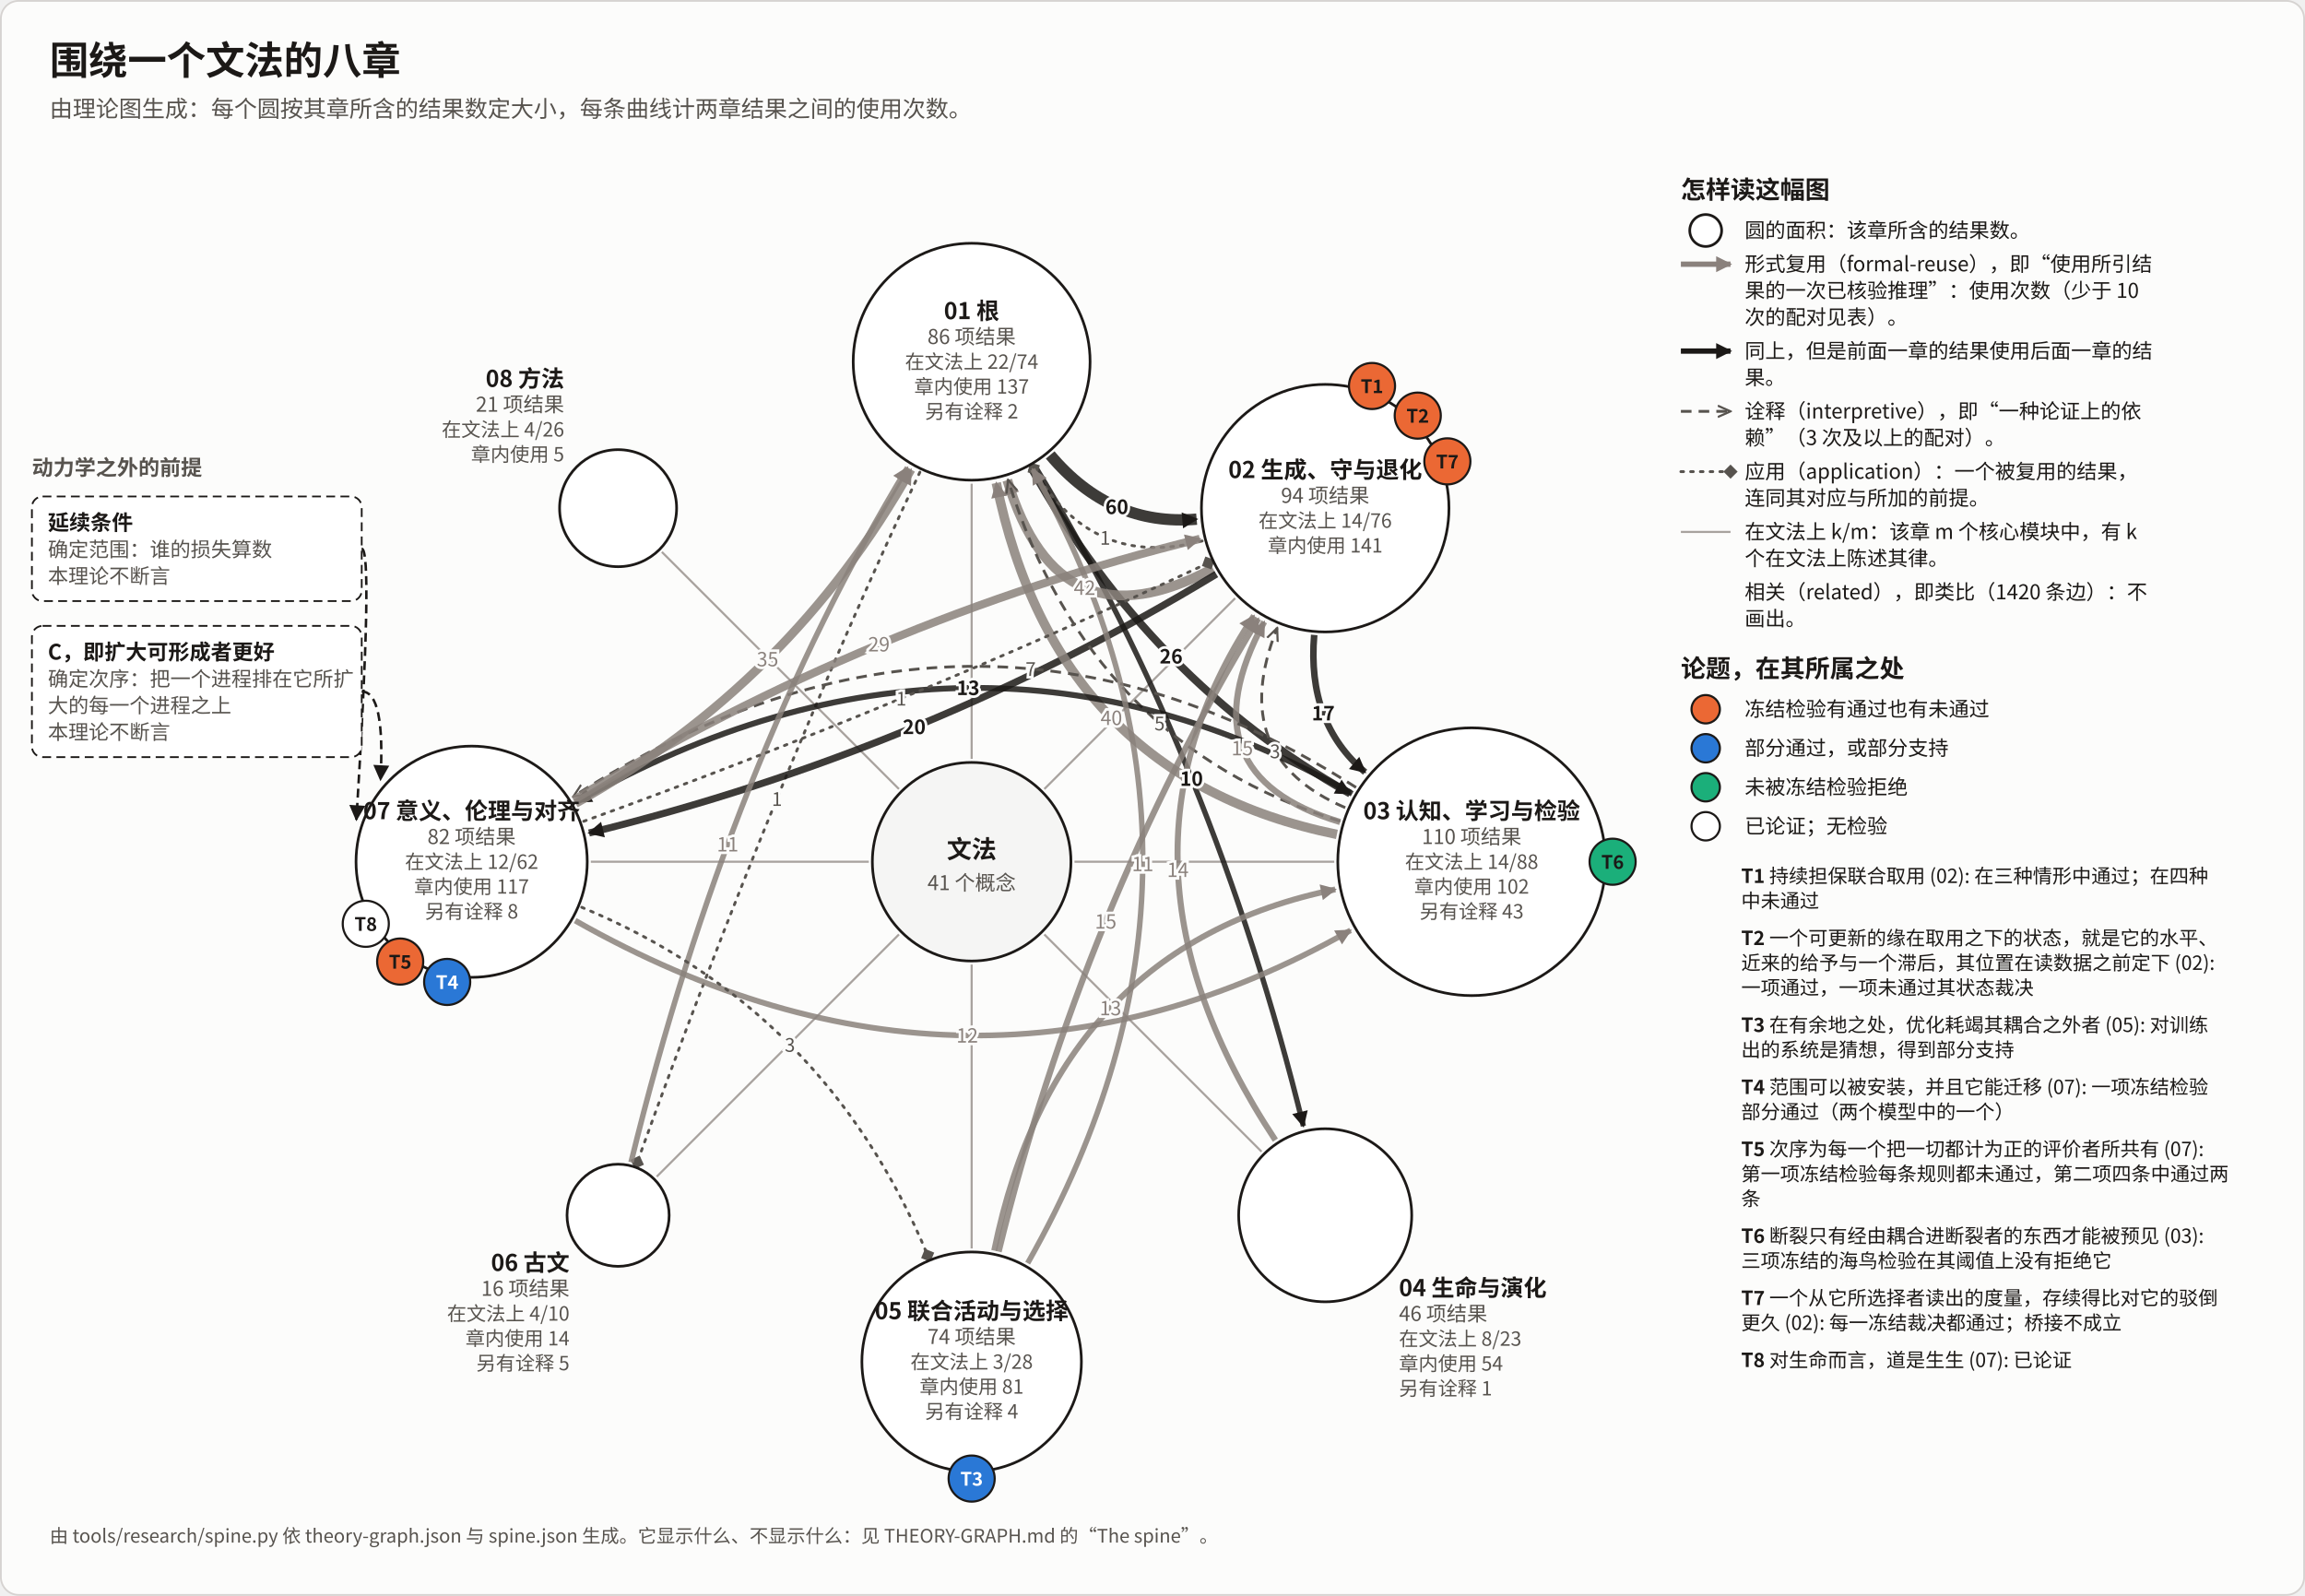
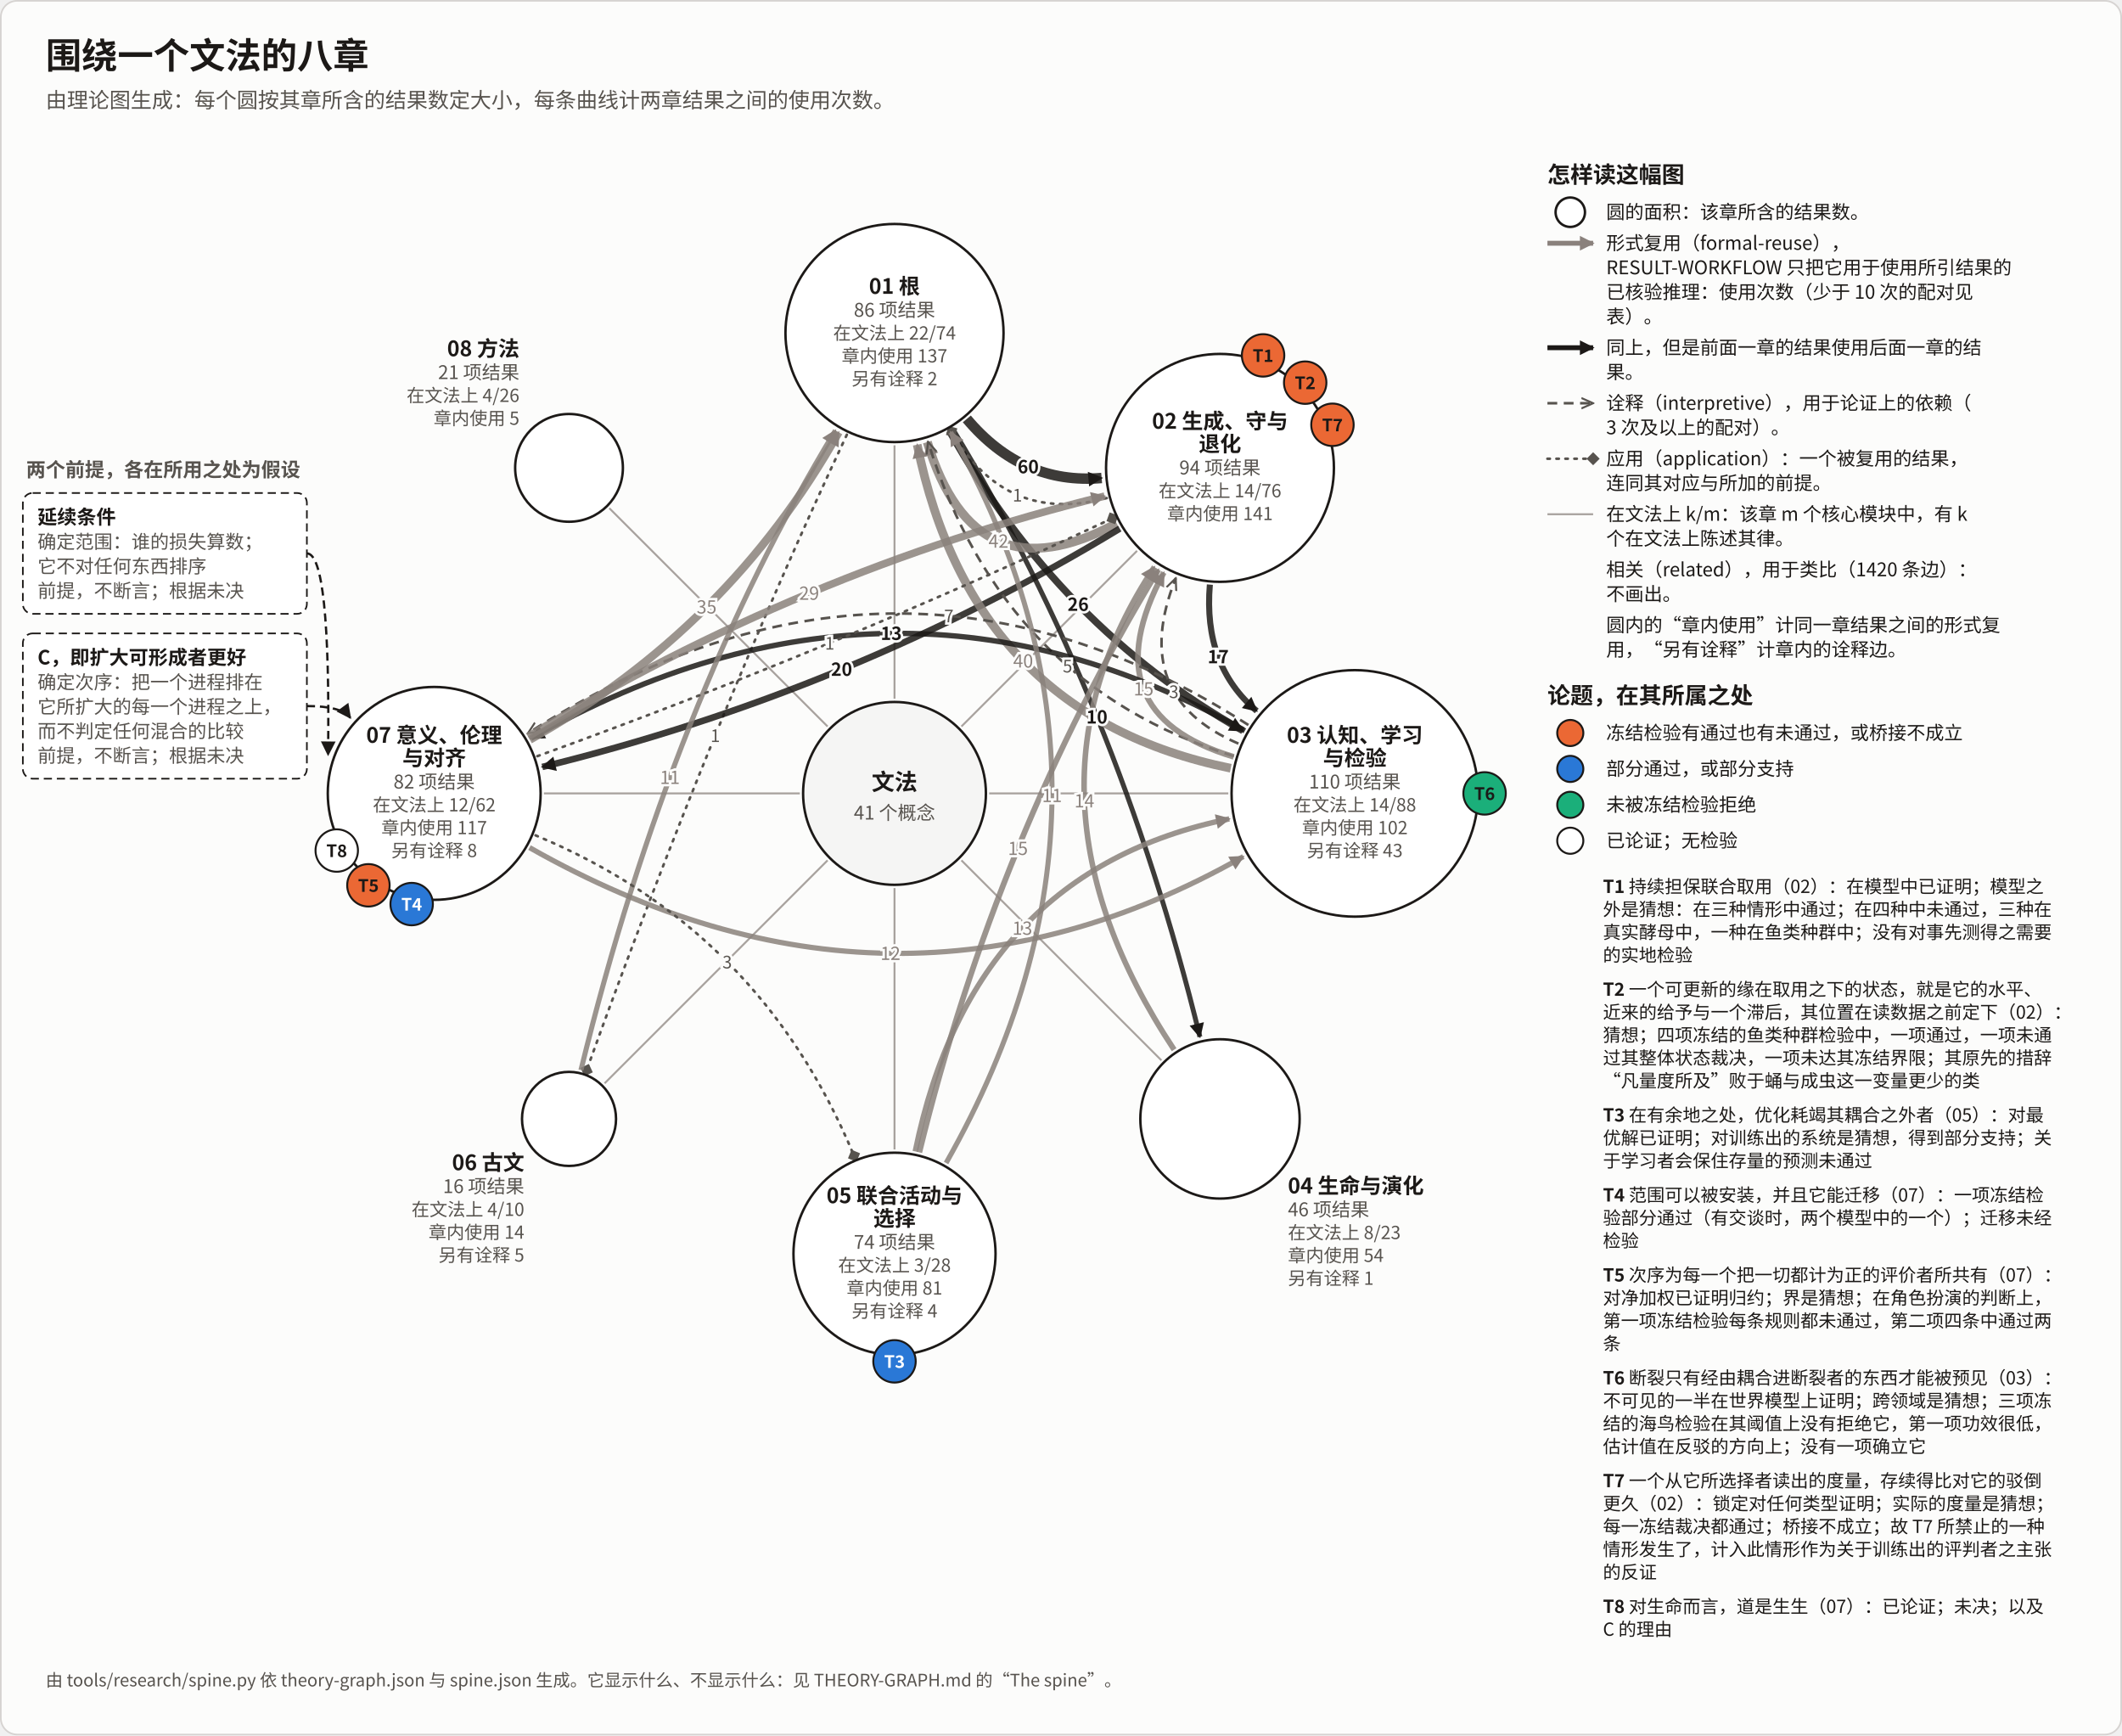
- <svg xmlns="http://www.w3.org/2000/svg" viewBox="0 0 1300 900" width="1300" height="900" role="img" aria-labelledby="spine-title spine-desc" font-family="'PingFang SC', 'Hiragino Sans GB', 'Noto Sans CJK SC', 'Microsoft YaHei', sans-serif">
+ <svg xmlns="http://www.w3.org/2000/svg" viewBox="0 0 1300 1063" width="1300" height="1063" role="img" aria-labelledby="spine-title spine-desc" font-family="'PingFang SC', 'Hiragino Sans GB', 'Noto Sans CJK SC', 'Microsoft YaHei', sans-serif">
  <defs>
    <marker id="fwd" viewBox="0 0 10 10" refX="9" refY="5" markerWidth="9" markerHeight="9" markerUnits="userSpaceOnUse" orient="auto">
      <path d="M0,0 L10,5 L0,10 z" fill="#8a817c" />
    </marker>
    <marker id="back" viewBox="0 0 10 10" refX="9" refY="5" markerWidth="9" markerHeight="9" markerUnits="userSpaceOnUse" orient="auto">
      <path d="M0,0 L10,5 L0,10 z" fill="#1c1917" />
    </marker>
    <marker id="thin" viewBox="0 0 10 10" refX="9" refY="5" markerWidth="8" markerHeight="8" markerUnits="userSpaceOnUse" orient="auto">
      <path d="M0,1 L9,5 L0,9" fill="none" stroke="#57534e" stroke-width="1.5" />
    </marker>
    <marker id="diamond" viewBox="0 0 10 10" refX="5" refY="5" markerWidth="8" markerHeight="8" markerUnits="userSpaceOnUse" orient="auto">
      <path d="M5,0 L10,5 L5,10 L0,5 z" fill="#57534e" />
    </marker>
  </defs>
-   <rect x="0.5" y="0.5" width="1299" height="899" rx="10" fill="#fcfcfb" stroke="#d6d3d1" />
+   <rect x="0.5" y="0.5" width="1299" height="1062" rx="10" fill="#fcfcfb" stroke="#d6d3d1" />
  <text x="28" y="42" font-size="22" font-weight="bold" text-anchor="start" fill="#1c1917">围绕一个文法的八章</text>
  <text x="28" y="66" font-size="13" text-anchor="start" fill="#57534e">由理论图生成：每个圆按其章所含的结果数定大小，每条曲线计两章结果之间的使用次数。</text>
  <line x1="548" y1="272.8" x2="548" y2="428" stroke="#a8a29e" stroke-width="1.2" />
  <line x1="696.6" y1="337.4" x2="589" y2="445" stroke="#a8a29e" stroke-width="1.2" />
  <line x1="752.5" y1="486" x2="606" y2="486" stroke="#a8a29e" stroke-width="1.2" />
  <line x1="711.5" y1="649.5" x2="589" y2="527" stroke="#a8a29e" stroke-width="1.2" />
  <line x1="548" y1="704.1" x2="548" y2="544" stroke="#a8a29e" stroke-width="1.2" />
  <line x1="370.4" y1="663.6" x2="507" y2="527" stroke="#a8a29e" stroke-width="1.2" />
  <line x1="333.2" y1="486" x2="490" y2="486" stroke="#a8a29e" stroke-width="1.2" />
  <line x1="373.3" y1="311.3" x2="507" y2="445" stroke="#a8a29e" stroke-width="1.2" />
  <circle cx="548" cy="486" r="56" fill="#f5f5f4" stroke="#1c1917" stroke-width="1.5" />
  <text x="548" y="484" font-size="14" font-weight="bold" text-anchor="middle" fill="#1c1917">文法</text>
  <text x="548" y="502" font-size="11.5" text-anchor="middle" fill="#57534e">41 个概念</text>
  <path d="M592.3,256.6 Q626.3,297 674.9,292.8" fill="none" stroke="#1c1917" stroke-opacity="0.85" stroke-width="6.4" marker-end="url(#back)" />
  <path d="M581.7,264 Q649.4,384.6 761.5,447.6" fill="none" stroke="#1c1917" stroke-opacity="0.85" stroke-width="4.4" marker-end="url(#back)" />
  <path d="M583.7,262.8 Q684.7,429.4 735.1,635.1" fill="none" stroke="#1c1917" stroke-opacity="0.85" stroke-width="3" marker-end="url(#back)" />
  <path d="M518.8,266.3 Q437.2,440.1 359.4,655.5" fill="none" stroke="#57534e" stroke-width="1.6" stroke-dasharray="1.5 4" stroke-linecap="round" marker-end="url(#diamond)" />
  <path d="M684.1,320.6 Q597.2,367.3 568.1,270.8" fill="none" stroke="#8a817c" stroke-opacity="0.85" stroke-width="5.5" marker-end="url(#fwd)" />
  <path d="M678,305.1 Q616.1,321.6 583,264.4" fill="none" stroke="#57534e" stroke-width="1.6" stroke-dasharray="1.5 4" stroke-linecap="round" marker-end="url(#diamond)" />
  <path d="M741.2,358.1 Q737,407.7 769.9,435.5" fill="none" stroke="#1c1917" stroke-opacity="0.85" stroke-width="3.7" marker-end="url(#back)" />
  <path d="M686,323.8 Q522,423.3 332.2,469.8" fill="none" stroke="#1c1917" stroke-opacity="0.85" stroke-width="4" marker-end="url(#back)" />
  <path d="M754,470.6 Q595.7,438.3 561.9,272.4" fill="none" stroke="#8a817c" stroke-opacity="0.85" stroke-width="5.3" marker-end="url(#fwd)" />
  <path d="M755.9,463.2 Q614.5,419.5 568.6,270.7" fill="none" stroke="#57534e" stroke-width="1.6" stroke-dasharray="6 4" marker-end="url(#thin)" />
  <path d="M755.8,463.6 Q666.7,436.8 713,350.7" fill="none" stroke="#8a817c" stroke-opacity="0.85" stroke-width="3.5" marker-end="url(#fwd)" />
  <path d="M758.7,455.5 Q691.3,426.6 720.3,354.2" fill="none" stroke="#57534e" stroke-width="1.6" stroke-dasharray="6 4" marker-end="url(#thin)" />
  <path d="M762.6,447.7 Q548,326 325.3,452.3" fill="none" stroke="#1c1917" stroke-opacity="0.85" stroke-width="3.3" marker-end="url(#back)" />
  <path d="M764.8,444.1 Q548,305 323.4,449.2" fill="none" stroke="#57534e" stroke-width="1.6" stroke-dasharray="6 4" marker-end="url(#thin)" />
  <path d="M719.3,643 Q615.4,486 707.2,347.3" fill="none" stroke="#8a817c" stroke-opacity="0.85" stroke-width="3.4" marker-end="url(#fwd)" />
  <path d="M579.6,712.4 Q708,486 582.4,264.7" fill="none" stroke="#8a817c" stroke-opacity="0.85" stroke-width="3.1" marker-end="url(#fwd)" />
  <path d="M563.2,705.9 Q610.7,512 709.7,348.9" fill="none" stroke="#8a817c" stroke-opacity="0.85" stroke-width="3.5" marker-end="url(#fwd)" />
  <path d="M560.7,705.3 Q595.7,533.7 753.1,501.6" fill="none" stroke="#8a817c" stroke-opacity="0.85" stroke-width="3.3" marker-end="url(#fwd)" />
  <path d="M355.9,655.5 Q411.3,429.4 511.8,263.7" fill="none" stroke="#8a817c" stroke-opacity="0.85" stroke-width="3.1" marker-end="url(#fwd)" />
  <path d="M324.6,453.1 Q446.6,384.6 513.8,264.8" fill="none" stroke="#8a817c" stroke-opacity="0.85" stroke-width="5" marker-end="url(#fwd)" />
  <path d="M323.5,451.2 Q491.4,349.3 676.7,303.9" fill="none" stroke="#8a817c" stroke-opacity="0.85" stroke-width="4.6" marker-end="url(#fwd)" />
  <path d="M329.2,463.2 Q511.3,397.4 681.5,317.5" fill="none" stroke="#57534e" stroke-width="1.6" stroke-dasharray="1.5 4" stroke-linecap="round" marker-end="url(#diamond)" />
  <path d="M324.4,519.2 Q548,646 761.7,524.7" fill="none" stroke="#8a817c" stroke-opacity="0.85" stroke-width="3.2" marker-end="url(#fwd)" />
  <path d="M328.1,511.7 Q465.4,568.6 523.2,708" fill="none" stroke="#57534e" stroke-width="1.6" stroke-dasharray="1.5 4" stroke-linecap="round" marker-end="url(#diamond)" />
  <circle cx="548" cy="204" r="66.8" fill="#ffffff" stroke="#1c1917" stroke-width="1.5" />
  <text x="548" y="180" font-size="13" font-weight="bold" text-anchor="middle" fill="#1c1917">01 根</text>
  <text x="548" y="194" font-size="11.5" text-anchor="middle" fill="#57534e">86 项结果</text>
  <text x="548" y="208" font-size="11" text-anchor="middle" fill="#57534e">在文法上 22/74</text>
  <text x="548" y="222" font-size="11" text-anchor="middle" fill="#57534e">章内使用 137</text>
  <text x="548" y="236" font-size="11" text-anchor="middle" fill="#57534e">另有诠释 2</text>
  <circle cx="747.4" cy="286.6" r="69.8" fill="#ffffff" stroke="#1c1917" stroke-width="1.5" />
-   <text x="747.4" y="269.6" font-size="13" font-weight="bold" text-anchor="middle" fill="#1c1917">02 生成、守与退化</text>
-   <text x="747.4" y="283.6" font-size="11.5" text-anchor="middle" fill="#57534e">94 项结果</text>
-   <text x="747.4" y="297.6" font-size="11" text-anchor="middle" fill="#57534e">在文法上 14/76</text>
-   <text x="747.4" y="311.6" font-size="11" text-anchor="middle" fill="#57534e">章内使用 141</text>
+   <text x="747.4" y="262.6" font-size="13" font-weight="bold" text-anchor="middle" fill="#1c1917">02 生成、守与</text>
+   <text x="747.4" y="276.6" font-size="13" font-weight="bold" text-anchor="middle" fill="#1c1917">退化</text>
+   <text x="747.4" y="290.6" font-size="11.5" text-anchor="middle" fill="#57534e">94 项结果</text>
+   <text x="747.4" y="304.6" font-size="11" text-anchor="middle" fill="#57534e">在文法上 14/76</text>
+   <text x="747.4" y="318.6" font-size="11" text-anchor="middle" fill="#57534e">章内使用 141</text>
  <circle cx="830" cy="486" r="75.5" fill="#ffffff" stroke="#1c1917" stroke-width="1.5" />
-   <text x="830" y="462" font-size="13" font-weight="bold" text-anchor="middle" fill="#1c1917">03 认知、学习与检验</text>
-   <text x="830" y="476" font-size="11.5" text-anchor="middle" fill="#57534e">110 项结果</text>
-   <text x="830" y="490" font-size="11" text-anchor="middle" fill="#57534e">在文法上 14/88</text>
-   <text x="830" y="504" font-size="11" text-anchor="middle" fill="#57534e">章内使用 102</text>
-   <text x="830" y="518" font-size="11" text-anchor="middle" fill="#57534e">另有诠释 43</text>
+   <text x="830" y="455" font-size="13" font-weight="bold" text-anchor="middle" fill="#1c1917">03 认知、学习</text>
+   <text x="830" y="469" font-size="13" font-weight="bold" text-anchor="middle" fill="#1c1917">与检验</text>
+   <text x="830" y="483" font-size="11.5" text-anchor="middle" fill="#57534e">110 项结果</text>
+   <text x="830" y="497" font-size="11" text-anchor="middle" fill="#57534e">在文法上 14/88</text>
+   <text x="830" y="511" font-size="11" text-anchor="middle" fill="#57534e">章内使用 102</text>
+   <text x="830" y="525" font-size="11" text-anchor="middle" fill="#57534e">另有诠释 43</text>
  <circle cx="747.4" cy="685.4" r="48.8" fill="#ffffff" stroke="#1c1917" stroke-width="1.5" />
  <text x="789" y="731" font-size="13" font-weight="bold" text-anchor="start" fill="#1c1917" stroke="#fcfcfb" stroke-width="3" paint-order="stroke">04 生命与演化</text>
  <text x="789" y="745" font-size="11.5" text-anchor="start" fill="#57534e" stroke="#fcfcfb" stroke-width="3" paint-order="stroke">46 项结果</text>
  <text x="789" y="759" font-size="11" text-anchor="start" fill="#57534e" stroke="#fcfcfb" stroke-width="3" paint-order="stroke">在文法上 8/23</text>
  <text x="789" y="773" font-size="11" text-anchor="start" fill="#57534e" stroke="#fcfcfb" stroke-width="3" paint-order="stroke">章内使用 54</text>
  <text x="789" y="787" font-size="11" text-anchor="start" fill="#57534e" stroke="#fcfcfb" stroke-width="3" paint-order="stroke">另有诠释 1</text>
  <circle cx="548" cy="768" r="61.9" fill="#ffffff" stroke="#1c1917" stroke-width="1.5" />
-   <text x="548" y="744" font-size="13" font-weight="bold" text-anchor="middle" fill="#1c1917">05 联合活动与选择</text>
-   <text x="548" y="758" font-size="11.5" text-anchor="middle" fill="#57534e">74 项结果</text>
-   <text x="548" y="772" font-size="11" text-anchor="middle" fill="#57534e">在文法上 3/28</text>
-   <text x="548" y="786" font-size="11" text-anchor="middle" fill="#57534e">章内使用 81</text>
-   <text x="548" y="800" font-size="11" text-anchor="middle" fill="#57534e">另有诠释 4</text>
+   <text x="548" y="737" font-size="13" font-weight="bold" text-anchor="middle" fill="#1c1917">05 联合活动与</text>
+   <text x="548" y="751" font-size="13" font-weight="bold" text-anchor="middle" fill="#1c1917">选择</text>
+   <text x="548" y="765" font-size="11.5" text-anchor="middle" fill="#57534e">74 项结果</text>
+   <text x="548" y="779" font-size="11" text-anchor="middle" fill="#57534e">在文法上 3/28</text>
+   <text x="548" y="793" font-size="11" text-anchor="middle" fill="#57534e">章内使用 81</text>
+   <text x="548" y="807" font-size="11" text-anchor="middle" fill="#57534e">另有诠释 4</text>
  <circle cx="348.6" cy="685.4" r="28.8" fill="#ffffff" stroke="#1c1917" stroke-width="1.5" />
  <text x="321.2" y="716.8" font-size="13" font-weight="bold" text-anchor="end" fill="#1c1917" stroke="#fcfcfb" stroke-width="3" paint-order="stroke">06 古文</text>
  <text x="321.2" y="730.8" font-size="11.5" text-anchor="end" fill="#57534e" stroke="#fcfcfb" stroke-width="3" paint-order="stroke">16 项结果</text>
  <text x="321.2" y="744.8" font-size="11" text-anchor="end" fill="#57534e" stroke="#fcfcfb" stroke-width="3" paint-order="stroke">在文法上 4/10</text>
  <text x="321.2" y="758.8" font-size="11" text-anchor="end" fill="#57534e" stroke="#fcfcfb" stroke-width="3" paint-order="stroke">章内使用 14</text>
  <text x="321.2" y="772.8" font-size="11" text-anchor="end" fill="#57534e" stroke="#fcfcfb" stroke-width="3" paint-order="stroke">另有诠释 5</text>
  <circle cx="266" cy="486" r="65.2" fill="#ffffff" stroke="#1c1917" stroke-width="1.5" />
-   <text x="266" y="462" font-size="13" font-weight="bold" text-anchor="middle" fill="#1c1917">07 意义、伦理与对齐</text>
-   <text x="266" y="476" font-size="11.5" text-anchor="middle" fill="#57534e">82 项结果</text>
-   <text x="266" y="490" font-size="11" text-anchor="middle" fill="#57534e">在文法上 12/62</text>
-   <text x="266" y="504" font-size="11" text-anchor="middle" fill="#57534e">章内使用 117</text>
-   <text x="266" y="518" font-size="11" text-anchor="middle" fill="#57534e">另有诠释 8</text>
+   <text x="266" y="455" font-size="13" font-weight="bold" text-anchor="middle" fill="#1c1917">07 意义、伦理</text>
+   <text x="266" y="469" font-size="13" font-weight="bold" text-anchor="middle" fill="#1c1917">与对齐</text>
+   <text x="266" y="483" font-size="11.5" text-anchor="middle" fill="#57534e">82 项结果</text>
+   <text x="266" y="497" font-size="11" text-anchor="middle" fill="#57534e">在文法上 12/62</text>
+   <text x="266" y="511" font-size="11" text-anchor="middle" fill="#57534e">章内使用 117</text>
+   <text x="266" y="525" font-size="11" text-anchor="middle" fill="#57534e">另有诠释 8</text>
  <circle cx="348.6" cy="286.6" r="33" fill="#ffffff" stroke="#1c1917" stroke-width="1.5" />
  <text x="318.2" y="218.2" font-size="13" font-weight="bold" text-anchor="end" fill="#1c1917" stroke="#fcfcfb" stroke-width="3" paint-order="stroke">08 方法</text>
  <text x="318.2" y="232.2" font-size="11.5" text-anchor="end" fill="#57534e" stroke="#fcfcfb" stroke-width="3" paint-order="stroke">21 项结果</text>
  <text x="318.2" y="246.2" font-size="11" text-anchor="end" fill="#57534e" stroke="#fcfcfb" stroke-width="3" paint-order="stroke">在文法上 4/26</text>
  <text x="318.2" y="260.2" font-size="11" text-anchor="end" fill="#57534e" stroke="#fcfcfb" stroke-width="3" paint-order="stroke">章内使用 5</text>
  <text x="629.9" y="289.9" font-size="11" font-weight="bold" text-anchor="middle" fill="#1c1917" stroke="#fcfcfb" stroke-width="3" paint-order="stroke">60</text>
  <text x="660.5" y="374.2" font-size="11" font-weight="bold" text-anchor="middle" fill="#1c1917" stroke="#fcfcfb" stroke-width="3" paint-order="stroke">26</text>
  <text x="672" y="443.2" font-size="11" font-weight="bold" text-anchor="middle" fill="#1c1917" stroke="#fcfcfb" stroke-width="3" paint-order="stroke">10</text>
  <text x="438.2" y="454.5" font-size="10.5" text-anchor="middle" fill="#57534e" stroke="#fcfcfb" stroke-width="3" paint-order="stroke">1</text>
  <text x="611.7" y="335.5" font-size="11" text-anchor="middle" fill="#8a817c" stroke="#fcfcfb" stroke-width="3" paint-order="stroke">42</text>
  <text x="623.3" y="307.2" font-size="10.5" text-anchor="middle" fill="#57534e" stroke="#fcfcfb" stroke-width="3" paint-order="stroke">1</text>
  <text x="746.3" y="406.3" font-size="11" font-weight="bold" text-anchor="middle" fill="#1c1917" stroke="#fcfcfb" stroke-width="3" paint-order="stroke">17</text>
  <text x="515.6" y="414" font-size="11" font-weight="bold" text-anchor="middle" fill="#1c1917" stroke="#fcfcfb" stroke-width="3" paint-order="stroke">20</text>
  <text x="626.8" y="408.9" font-size="11" text-anchor="middle" fill="#8a817c" stroke="#fcfcfb" stroke-width="3" paint-order="stroke">40</text>
  <text x="654" y="411.9" font-size="10.5" text-anchor="middle" fill="#57534e" stroke="#fcfcfb" stroke-width="3" paint-order="stroke">5</text>
  <text x="700.6" y="426" font-size="11" text-anchor="middle" fill="#8a817c" stroke="#fcfcfb" stroke-width="3" paint-order="stroke">15</text>
  <text x="719.1" y="427.6" font-size="10.5" text-anchor="middle" fill="#57534e" stroke="#fcfcfb" stroke-width="3" paint-order="stroke">3</text>
  <text x="546" y="392" font-size="11" font-weight="bold" text-anchor="middle" fill="#1c1917" stroke="#fcfcfb" stroke-width="3" paint-order="stroke">13</text>
  <text x="581.3" y="381.2" font-size="10.5" text-anchor="middle" fill="#57534e" stroke="#fcfcfb" stroke-width="3" paint-order="stroke">7</text>
  <text x="664.3" y="494.6" font-size="11" text-anchor="middle" fill="#8a817c" stroke="#fcfcfb" stroke-width="3" paint-order="stroke">14</text>
  <text x="644.5" y="491.3" font-size="11" text-anchor="middle" fill="#8a817c" stroke="#fcfcfb" stroke-width="3" paint-order="stroke">11</text>
  <text x="623.6" y="523.7" font-size="11" text-anchor="middle" fill="#8a817c" stroke="#fcfcfb" stroke-width="3" paint-order="stroke">15</text>
  <text x="626.3" y="572.6" font-size="11" text-anchor="middle" fill="#8a817c" stroke="#fcfcfb" stroke-width="3" paint-order="stroke">13</text>
  <text x="410.4" y="480.2" font-size="11" text-anchor="middle" fill="#8a817c" stroke="#fcfcfb" stroke-width="3" paint-order="stroke">11</text>
  <text x="432.9" y="375.8" font-size="11" text-anchor="middle" fill="#8a817c" stroke="#fcfcfb" stroke-width="3" paint-order="stroke">35</text>
  <text x="495.7" y="367.4" font-size="11" text-anchor="middle" fill="#8a817c" stroke="#fcfcfb" stroke-width="3" paint-order="stroke">29</text>
  <text x="508.3" y="397.9" font-size="10.5" text-anchor="middle" fill="#57534e" stroke="#fcfcfb" stroke-width="3" paint-order="stroke">1</text>
  <text x="545.5" y="588" font-size="11" text-anchor="middle" fill="#8a817c" stroke="#fcfcfb" stroke-width="3" paint-order="stroke">12</text>
  <text x="445.5" y="593.2" font-size="10.5" text-anchor="middle" fill="#57534e" stroke="#fcfcfb" stroke-width="3" paint-order="stroke">3</text>
-   <text x="18" y="268" font-size="12" font-weight="bold" text-anchor="start" fill="#57534e">动力学之外的前提</text>
-   <rect x="18" y="280" width="186" height="59" rx="6" fill="#ffffff" stroke="#1c1917" stroke-dasharray="5 3" />
-   <text x="27" y="299" font-size="12" font-weight="bold" text-anchor="start" fill="#1c1917">延续条件</text>
-   <text x="27" y="314" font-size="11.5" text-anchor="start" fill="#57534e">确定范围：谁的损失算数</text>
-   <text x="27" y="329" font-size="11.5" text-anchor="start" fill="#57534e">本理论不断言</text>
-   <path d="M204,309.5 Q210.5,309.5 201,462.3" fill="none" stroke="#1c1917" stroke-width="1.4" stroke-dasharray="5 3" marker-end="url(#back)" />
-   <rect x="18" y="353" width="186" height="74" rx="6" fill="#ffffff" stroke="#1c1917" stroke-dasharray="5 3" />
-   <text x="27" y="372" font-size="12" font-weight="bold" text-anchor="start" fill="#1c1917">C，即扩大可形成者更好</text>
-   <text x="27" y="387" font-size="11.5" text-anchor="start" fill="#57534e">确定次序：把一个进程排在它所扩</text>
-   <text x="27" y="402" font-size="11.5" text-anchor="start" fill="#57534e">大的每一个进程之上</text>
-   <text x="27" y="417" font-size="11.5" text-anchor="start" fill="#57534e">本理论不断言</text>
-   <path d="M204,390 Q217.3,390 214.6,439.7" fill="none" stroke="#1c1917" stroke-width="1.4" stroke-dasharray="5 3" marker-end="url(#back)" />
+   <text x="16" y="292" font-size="12" font-weight="bold" text-anchor="start" fill="#57534e">两个前提，各在所用之处为假设</text>
+   <rect x="14" y="302" width="174" height="74" rx="6" fill="#ffffff" stroke="#1c1917" stroke-dasharray="5 3" />
+   <text x="23" y="321" font-size="12" font-weight="bold" text-anchor="start" fill="#1c1917">延续条件</text>
+   <text x="23" y="336" font-size="11.5" text-anchor="start" fill="#57534e">确定范围：谁的损失算数；</text>
+   <text x="23" y="351" font-size="11.5" text-anchor="start" fill="#57534e">它不对任何东西排序</text>
+   <text x="23" y="366" font-size="11.5" text-anchor="start" fill="#57534e">前提，不断言；根据未决</text>
+   <path d="M188,339 Q202.5,339 201,462.3" fill="none" stroke="#1c1917" stroke-width="1.4" stroke-dasharray="5 3" marker-end="url(#back)" />
+   <rect x="14" y="388" width="174" height="89" rx="6" fill="#ffffff" stroke="#1c1917" stroke-dasharray="5 3" />
+   <text x="23" y="407" font-size="12" font-weight="bold" text-anchor="start" fill="#1c1917">C，即扩大可形成者更好</text>
+   <text x="23" y="422" font-size="11.5" text-anchor="start" fill="#57534e">确定次序：把一个进程排在</text>
+   <text x="23" y="437" font-size="11.5" text-anchor="start" fill="#57534e">它所扩大的每一个进程之上，</text>
+   <text x="23" y="452" font-size="11.5" text-anchor="start" fill="#57534e">而不判定任何混合的比较</text>
+   <text x="23" y="467" font-size="11.5" text-anchor="start" fill="#57534e">前提，不断言；根据未决</text>
+   <path d="M188,432.5 Q209.3,432.5 214.6,439.7" fill="none" stroke="#1c1917" stroke-width="1.4" stroke-dasharray="5 3" marker-end="url(#back)" />
  <circle cx="773.8" cy="217.7" r="13" fill="#eb6834" stroke="#1c1917" stroke-width="1.2" />
  <text x="773.8" y="221.7" font-size="10.5" font-weight="bold" text-anchor="middle" fill="#1c1917">T1</text>
  <circle cx="799.6" cy="234.4" r="13" fill="#eb6834" stroke="#1c1917" stroke-width="1.2" />
  <text x="799.6" y="238.4" font-size="10.5" font-weight="bold" text-anchor="middle" fill="#1c1917">T2</text>
  <circle cx="816.3" cy="260.2" r="13" fill="#eb6834" stroke="#1c1917" stroke-width="1.2" />
  <text x="816.3" y="264.2" font-size="10.5" font-weight="bold" text-anchor="middle" fill="#1c1917">T7</text>
  <circle cx="548" cy="833.9" r="13" fill="#2a78d6" stroke="#1c1917" stroke-width="1.2" />
  <text x="548" y="837.9" font-size="10.5" font-weight="bold" text-anchor="middle" fill="#ffffff">T3</text>
  <circle cx="252.2" cy="553.8" r="13" fill="#2a78d6" stroke="#1c1917" stroke-width="1.2" />
  <text x="252.2" y="557.8" font-size="10.5" font-weight="bold" text-anchor="middle" fill="#ffffff">T4</text>
  <circle cx="225.7" cy="542.3" r="13" fill="#eb6834" stroke="#1c1917" stroke-width="1.2" />
  <text x="225.7" y="546.3" font-size="10.5" font-weight="bold" text-anchor="middle" fill="#1c1917">T5</text>
  <circle cx="206.3" cy="521" r="13" fill="#ffffff" stroke="#1c1917" stroke-width="1.2" />
  <text x="206.3" y="525" font-size="10.5" font-weight="bold" text-anchor="middle" fill="#1c1917">T8</text>
  <circle cx="909.5" cy="486" r="13" fill="#1baf7a" stroke="#1c1917" stroke-width="1.2" />
  <text x="909.5" y="490" font-size="10.5" font-weight="bold" text-anchor="middle" fill="#1c1917">T6</text>
  <text x="948" y="112" font-size="14" font-weight="bold" text-anchor="start" fill="#1c1917">怎样读这幅图</text>
  <circle cx="962" cy="130" r="9" fill="#ffffff" stroke="#1c1917" stroke-width="1.5" />
  <text x="984" y="134" font-size="11.5" text-anchor="start" fill="#1c1917">圆的面积：该章所含的结果数。</text>
  <line x1="948" y1="149" x2="976" y2="149" stroke="#8a817c" stroke-width="3" marker-end="url(#fwd)" />
-   <text x="984" y="153" font-size="11.5" text-anchor="start" fill="#1c1917">形式复用（formal-reuse），即“使用所引结</text>
-   <text x="984" y="168" font-size="11.5" text-anchor="start" fill="#1c1917">果的一次已核验推理”：使用次数（少于 10 </text>
-   <text x="984" y="183" font-size="11.5" text-anchor="start" fill="#1c1917">次的配对见表）。</text>
-   <line x1="948" y1="198" x2="976" y2="198" stroke="#1c1917" stroke-width="3" marker-end="url(#back)" />
-   <text x="984" y="202" font-size="11.5" text-anchor="start" fill="#1c1917">同上，但是前面一章的结果使用后面一章的结</text>
-   <text x="984" y="217" font-size="11.5" text-anchor="start" fill="#1c1917">果。</text>
-   <line x1="948" y1="232" x2="976" y2="232" stroke="#57534e" stroke-width="1.6" stroke-dasharray="6 4" marker-end="url(#thin)" />
-   <text x="984" y="236" font-size="11.5" text-anchor="start" fill="#1c1917">诠释（interpretive），即“一种论证上的依</text>
-   <text x="984" y="251" font-size="11.5" text-anchor="start" fill="#1c1917">赖”（3 次及以上的配对）。</text>
-   <line x1="948" y1="266" x2="976" y2="266" stroke="#57534e" stroke-width="1.6" stroke-dasharray="1.5 4" stroke-linecap="round" marker-end="url(#diamond)" />
-   <text x="984" y="270" font-size="11.5" text-anchor="start" fill="#1c1917">应用（application）：一个被复用的结果，</text>
-   <text x="984" y="285" font-size="11.5" text-anchor="start" fill="#1c1917">连同其对应与所加的前提。</text>
-   <line x1="948" y1="300" x2="976" y2="300" stroke="#a8a29e" stroke-width="1.2" />
-   <text x="984" y="304" font-size="11.5" text-anchor="start" fill="#1c1917">在文法上 k/m：该章 m 个核心模块中，有 k </text>
-   <text x="984" y="319" font-size="11.5" text-anchor="start" fill="#1c1917">个在文法上陈述其律。</text>
-   <text x="984" y="338" font-size="11.5" text-anchor="start" fill="#1c1917">相关（related），即类比（1420 条边）：不</text>
-   <text x="984" y="353" font-size="11.5" text-anchor="start" fill="#1c1917">画出。</text>
-   <text x="948" y="382" font-size="14" font-weight="bold" text-anchor="start" fill="#1c1917">论题，在其所属之处</text>
-   <circle cx="962" cy="400" r="8" fill="#eb6834" stroke="#1c1917" stroke-width="1.2" />
-   <text x="984" y="404" font-size="11.5" text-anchor="start" fill="#1c1917">冻结检验有通过也有未通过</text>
-   <circle cx="962" cy="422" r="8" fill="#2a78d6" stroke="#1c1917" stroke-width="1.2" />
-   <text x="984" y="426" font-size="11.5" text-anchor="start" fill="#1c1917">部分通过，或部分支持</text>
-   <circle cx="962" cy="444" r="8" fill="#1baf7a" stroke="#1c1917" stroke-width="1.2" />
-   <text x="984" y="448" font-size="11.5" text-anchor="start" fill="#1c1917">未被冻结检验拒绝</text>
-   <circle cx="962" cy="466" r="8" fill="#ffffff" stroke="#1c1917" stroke-width="1.2" />
-   <text x="984" y="470" font-size="11.5" text-anchor="start" fill="#1c1917">已论证；无检验</text>
-   <text x="982" y="498" font-size="11" fill="#1c1917">
-     <tspan font-weight="bold">T1</tspan> 持续担保联合取用 (02): 在三种情形中通过；在四种</text>
-   <text x="982" y="512" font-size="11" text-anchor="start" fill="#1c1917">中未通过</text>
-   <text x="982" y="533" font-size="11" fill="#1c1917">
+   <text x="984" y="153" font-size="11.5" text-anchor="start" fill="#1c1917">形式复用（formal-reuse），</text>
+   <text x="984" y="168" font-size="11.5" text-anchor="start" fill="#1c1917">RESULT-WORKFLOW 只把它用于使用所引结果的</text>
+   <text x="984" y="183" font-size="11.5" text-anchor="start" fill="#1c1917">已核验推理：使用次数（少于 10 次的配对见</text>
+   <text x="984" y="198" font-size="11.5" text-anchor="start" fill="#1c1917">表）。</text>
+   <line x1="948" y1="213" x2="976" y2="213" stroke="#1c1917" stroke-width="3" marker-end="url(#back)" />
+   <text x="984" y="217" font-size="11.5" text-anchor="start" fill="#1c1917">同上，但是前面一章的结果使用后面一章的结</text>
+   <text x="984" y="232" font-size="11.5" text-anchor="start" fill="#1c1917">果。</text>
+   <line x1="948" y1="247" x2="976" y2="247" stroke="#57534e" stroke-width="1.6" stroke-dasharray="6 4" marker-end="url(#thin)" />
+   <text x="984" y="251" font-size="11.5" text-anchor="start" fill="#1c1917">诠释（interpretive），用于论证上的依赖（</text>
+   <text x="984" y="266" font-size="11.5" text-anchor="start" fill="#1c1917">3 次及以上的配对）。</text>
+   <line x1="948" y1="281" x2="976" y2="281" stroke="#57534e" stroke-width="1.6" stroke-dasharray="1.5 4" stroke-linecap="round" marker-end="url(#diamond)" />
+   <text x="984" y="285" font-size="11.5" text-anchor="start" fill="#1c1917">应用（application）：一个被复用的结果，</text>
+   <text x="984" y="300" font-size="11.5" text-anchor="start" fill="#1c1917">连同其对应与所加的前提。</text>
+   <line x1="948" y1="315" x2="976" y2="315" stroke="#a8a29e" stroke-width="1.2" />
+   <text x="984" y="319" font-size="11.5" text-anchor="start" fill="#1c1917">在文法上 k/m：该章 m 个核心模块中，有 k </text>
+   <text x="984" y="334" font-size="11.5" text-anchor="start" fill="#1c1917">个在文法上陈述其律。</text>
+   <text x="984" y="353" font-size="11.5" text-anchor="start" fill="#1c1917">相关（related），用于类比（1420 条边）：</text>
+   <text x="984" y="368" font-size="11.5" text-anchor="start" fill="#1c1917">不画出。</text>
+   <text x="984" y="387" font-size="11.5" text-anchor="start" fill="#1c1917">圆内的“章内使用”计同一章结果之间的形式复</text>
+   <text x="984" y="402" font-size="11.5" text-anchor="start" fill="#1c1917">用，“另有诠释”计章内的诠释边。</text>
+   <text x="948" y="431" font-size="14" font-weight="bold" text-anchor="start" fill="#1c1917">论题，在其所属之处</text>
+   <circle cx="962" cy="449" r="8" fill="#eb6834" stroke="#1c1917" stroke-width="1.2" />
+   <text x="984" y="453" font-size="11.5" text-anchor="start" fill="#1c1917">冻结检验有通过也有未通过，或桥接不成立</text>
+   <circle cx="962" cy="471" r="8" fill="#2a78d6" stroke="#1c1917" stroke-width="1.2" />
+   <text x="984" y="475" font-size="11.5" text-anchor="start" fill="#1c1917">部分通过，或部分支持</text>
+   <circle cx="962" cy="493" r="8" fill="#1baf7a" stroke="#1c1917" stroke-width="1.2" />
+   <text x="984" y="497" font-size="11.5" text-anchor="start" fill="#1c1917">未被冻结检验拒绝</text>
+   <circle cx="962" cy="515" r="8" fill="#ffffff" stroke="#1c1917" stroke-width="1.2" />
+   <text x="984" y="519" font-size="11.5" text-anchor="start" fill="#1c1917">已论证；无检验</text>
+   <text x="982" y="547" font-size="11" fill="#1c1917">
+     <tspan font-weight="bold">T1</tspan> 持续担保联合取用（02）：在模型中已证明；模型之</text>
+   <text x="982" y="561" font-size="11" text-anchor="start" fill="#1c1917">外是猜想：在三种情形中通过；在四种中未通过，三种在</text>
+   <text x="982" y="575" font-size="11" text-anchor="start" fill="#1c1917">真实酵母中，一种在鱼类种群中；没有对事先测得之需要</text>
+   <text x="982" y="589" font-size="11" text-anchor="start" fill="#1c1917">的实地检验</text>
+   <text x="982" y="610" font-size="11" fill="#1c1917">
    <tspan font-weight="bold">T2</tspan> 一个可更新的缘在取用之下的状态，就是它的水平、</text>
-   <text x="982" y="547" font-size="11" text-anchor="start" fill="#1c1917">近来的给予与一个滞后，其位置在读数据之前定下 (02):</text>
-   <text x="982" y="561" font-size="11" text-anchor="start" fill="#1c1917"> 一项通过，一项未通过其状态裁决</text>
-   <text x="982" y="582" font-size="11" fill="#1c1917">
-     <tspan font-weight="bold">T3</tspan> 在有余地之处，优化耗竭其耦合之外者 (05): 对训练</text>
-   <text x="982" y="596" font-size="11" text-anchor="start" fill="#1c1917">出的系统是猜想，得到部分支持</text>
-   <text x="982" y="617" font-size="11" fill="#1c1917">
-     <tspan font-weight="bold">T4</tspan> 范围可以被安装，并且它能迁移 (07): 一项冻结检验</text>
-   <text x="982" y="631" font-size="11" text-anchor="start" fill="#1c1917">部分通过（两个模型中的一个）</text>
-   <text x="982" y="652" font-size="11" fill="#1c1917">
-     <tspan font-weight="bold">T5</tspan> 次序为每一个把一切都计为正的评价者所共有 (07): </text>
-   <text x="982" y="666" font-size="11" text-anchor="start" fill="#1c1917">第一项冻结检验每条规则都未通过，第二项四条中通过两</text>
-   <text x="982" y="680" font-size="11" text-anchor="start" fill="#1c1917">条</text>
-   <text x="982" y="701" font-size="11" fill="#1c1917">
-     <tspan font-weight="bold">T6</tspan> 断裂只有经由耦合进断裂者的东西才能被预见 (03): </text>
-   <text x="982" y="715" font-size="11" text-anchor="start" fill="#1c1917">三项冻结的海鸟检验在其阈值上没有拒绝它</text>
+   <text x="982" y="624" font-size="11" text-anchor="start" fill="#1c1917">近来的给予与一个滞后，其位置在读数据之前定下（02）：</text>
+   <text x="982" y="638" font-size="11" text-anchor="start" fill="#1c1917">猜想；四项冻结的鱼类种群检验中，一项通过，一项未通</text>
+   <text x="982" y="652" font-size="11" text-anchor="start" fill="#1c1917">过其整体状态裁决，一项未达其冻结界限；其原先的措辞</text>
+   <text x="982" y="666" font-size="11" text-anchor="start" fill="#1c1917">“凡量度所及”败于蛹与成虫这一变量更少的类</text>
+   <text x="982" y="687" font-size="11" fill="#1c1917">
+     <tspan font-weight="bold">T3</tspan> 在有余地之处，优化耗竭其耦合之外者（05）：对最</text>
+   <text x="982" y="701" font-size="11" text-anchor="start" fill="#1c1917">优解已证明；对训练出的系统是猜想，得到部分支持；关</text>
+   <text x="982" y="715" font-size="11" text-anchor="start" fill="#1c1917">于学习者会保住存量的预测未通过</text>
  <text x="982" y="736" font-size="11" fill="#1c1917">
+     <tspan font-weight="bold">T4</tspan> 范围可以被安装，并且它能迁移（07）：一项冻结检</text>
+   <text x="982" y="750" font-size="11" text-anchor="start" fill="#1c1917">验部分通过（有交谈时，两个模型中的一个）；迁移未经</text>
+   <text x="982" y="764" font-size="11" text-anchor="start" fill="#1c1917">检验</text>
+   <text x="982" y="785" font-size="11" fill="#1c1917">
+     <tspan font-weight="bold">T5</tspan> 次序为每一个把一切都计为正的评价者所共有（07）：</text>
+   <text x="982" y="799" font-size="11" text-anchor="start" fill="#1c1917">对净加权已证明归约；界是猜想；在角色扮演的判断上，</text>
+   <text x="982" y="813" font-size="11" text-anchor="start" fill="#1c1917">第一项冻结检验每条规则都未通过，第二项四条中通过两</text>
+   <text x="982" y="827" font-size="11" text-anchor="start" fill="#1c1917">条</text>
+   <text x="982" y="848" font-size="11" fill="#1c1917">
+     <tspan font-weight="bold">T6</tspan> 断裂只有经由耦合进断裂者的东西才能被预见（03）：</text>
+   <text x="982" y="862" font-size="11" text-anchor="start" fill="#1c1917">不可见的一半在世界模型上证明；跨领域是猜想；三项冻</text>
+   <text x="982" y="876" font-size="11" text-anchor="start" fill="#1c1917">结的海鸟检验在其阈值上没有拒绝它，第一项功效很低，</text>
+   <text x="982" y="890" font-size="11" text-anchor="start" fill="#1c1917">估计值在反驳的方向上；没有一项确立它</text>
+   <text x="982" y="911" font-size="11" fill="#1c1917">
    <tspan font-weight="bold">T7</tspan> 一个从它所选择者读出的度量，存续得比对它的驳倒</text>
-   <text x="982" y="750" font-size="11" text-anchor="start" fill="#1c1917">更久 (02): 每一冻结裁决都通过；桥接不成立</text>
-   <text x="982" y="771" font-size="11" fill="#1c1917">
-     <tspan font-weight="bold">T8</tspan> 对生命而言，道是生生 (07): 已论证</text>
-   <text x="28" y="870" font-size="10.5" text-anchor="start" fill="#57534e">由 tools/research/spine.py 依 theory-graph.json 与 spine.json 生成。它显示什么、不显示什么：见 THEORY-GRAPH.md 的“The spine”。</text>
+   <text x="982" y="925" font-size="11" text-anchor="start" fill="#1c1917">更久（02）：锁定对任何类型证明；实际的度量是猜想；</text>
+   <text x="982" y="939" font-size="11" text-anchor="start" fill="#1c1917">每一冻结裁决都通过；桥接不成立；故 T7 所禁止的一种</text>
+   <text x="982" y="953" font-size="11" text-anchor="start" fill="#1c1917">情形发生了，计入此情形作为关于训练出的评判者之主张</text>
+   <text x="982" y="967" font-size="11" text-anchor="start" fill="#1c1917">的反证</text>
+   <text x="982" y="988" font-size="11" fill="#1c1917">
+     <tspan font-weight="bold">T8</tspan> 对生命而言，道是生生（07）：已论证；未决；以及 </text>
+   <text x="982" y="1002" font-size="11" text-anchor="start" fill="#1c1917">C 的理由</text>
+   <text x="28" y="1033" font-size="10.5" text-anchor="start" fill="#57534e">由 tools/research/spine.py 依 theory-graph.json 与 spine.json 生成。它显示什么、不显示什么：见 THEORY-GRAPH.md 的“The spine”。</text>
</svg>
